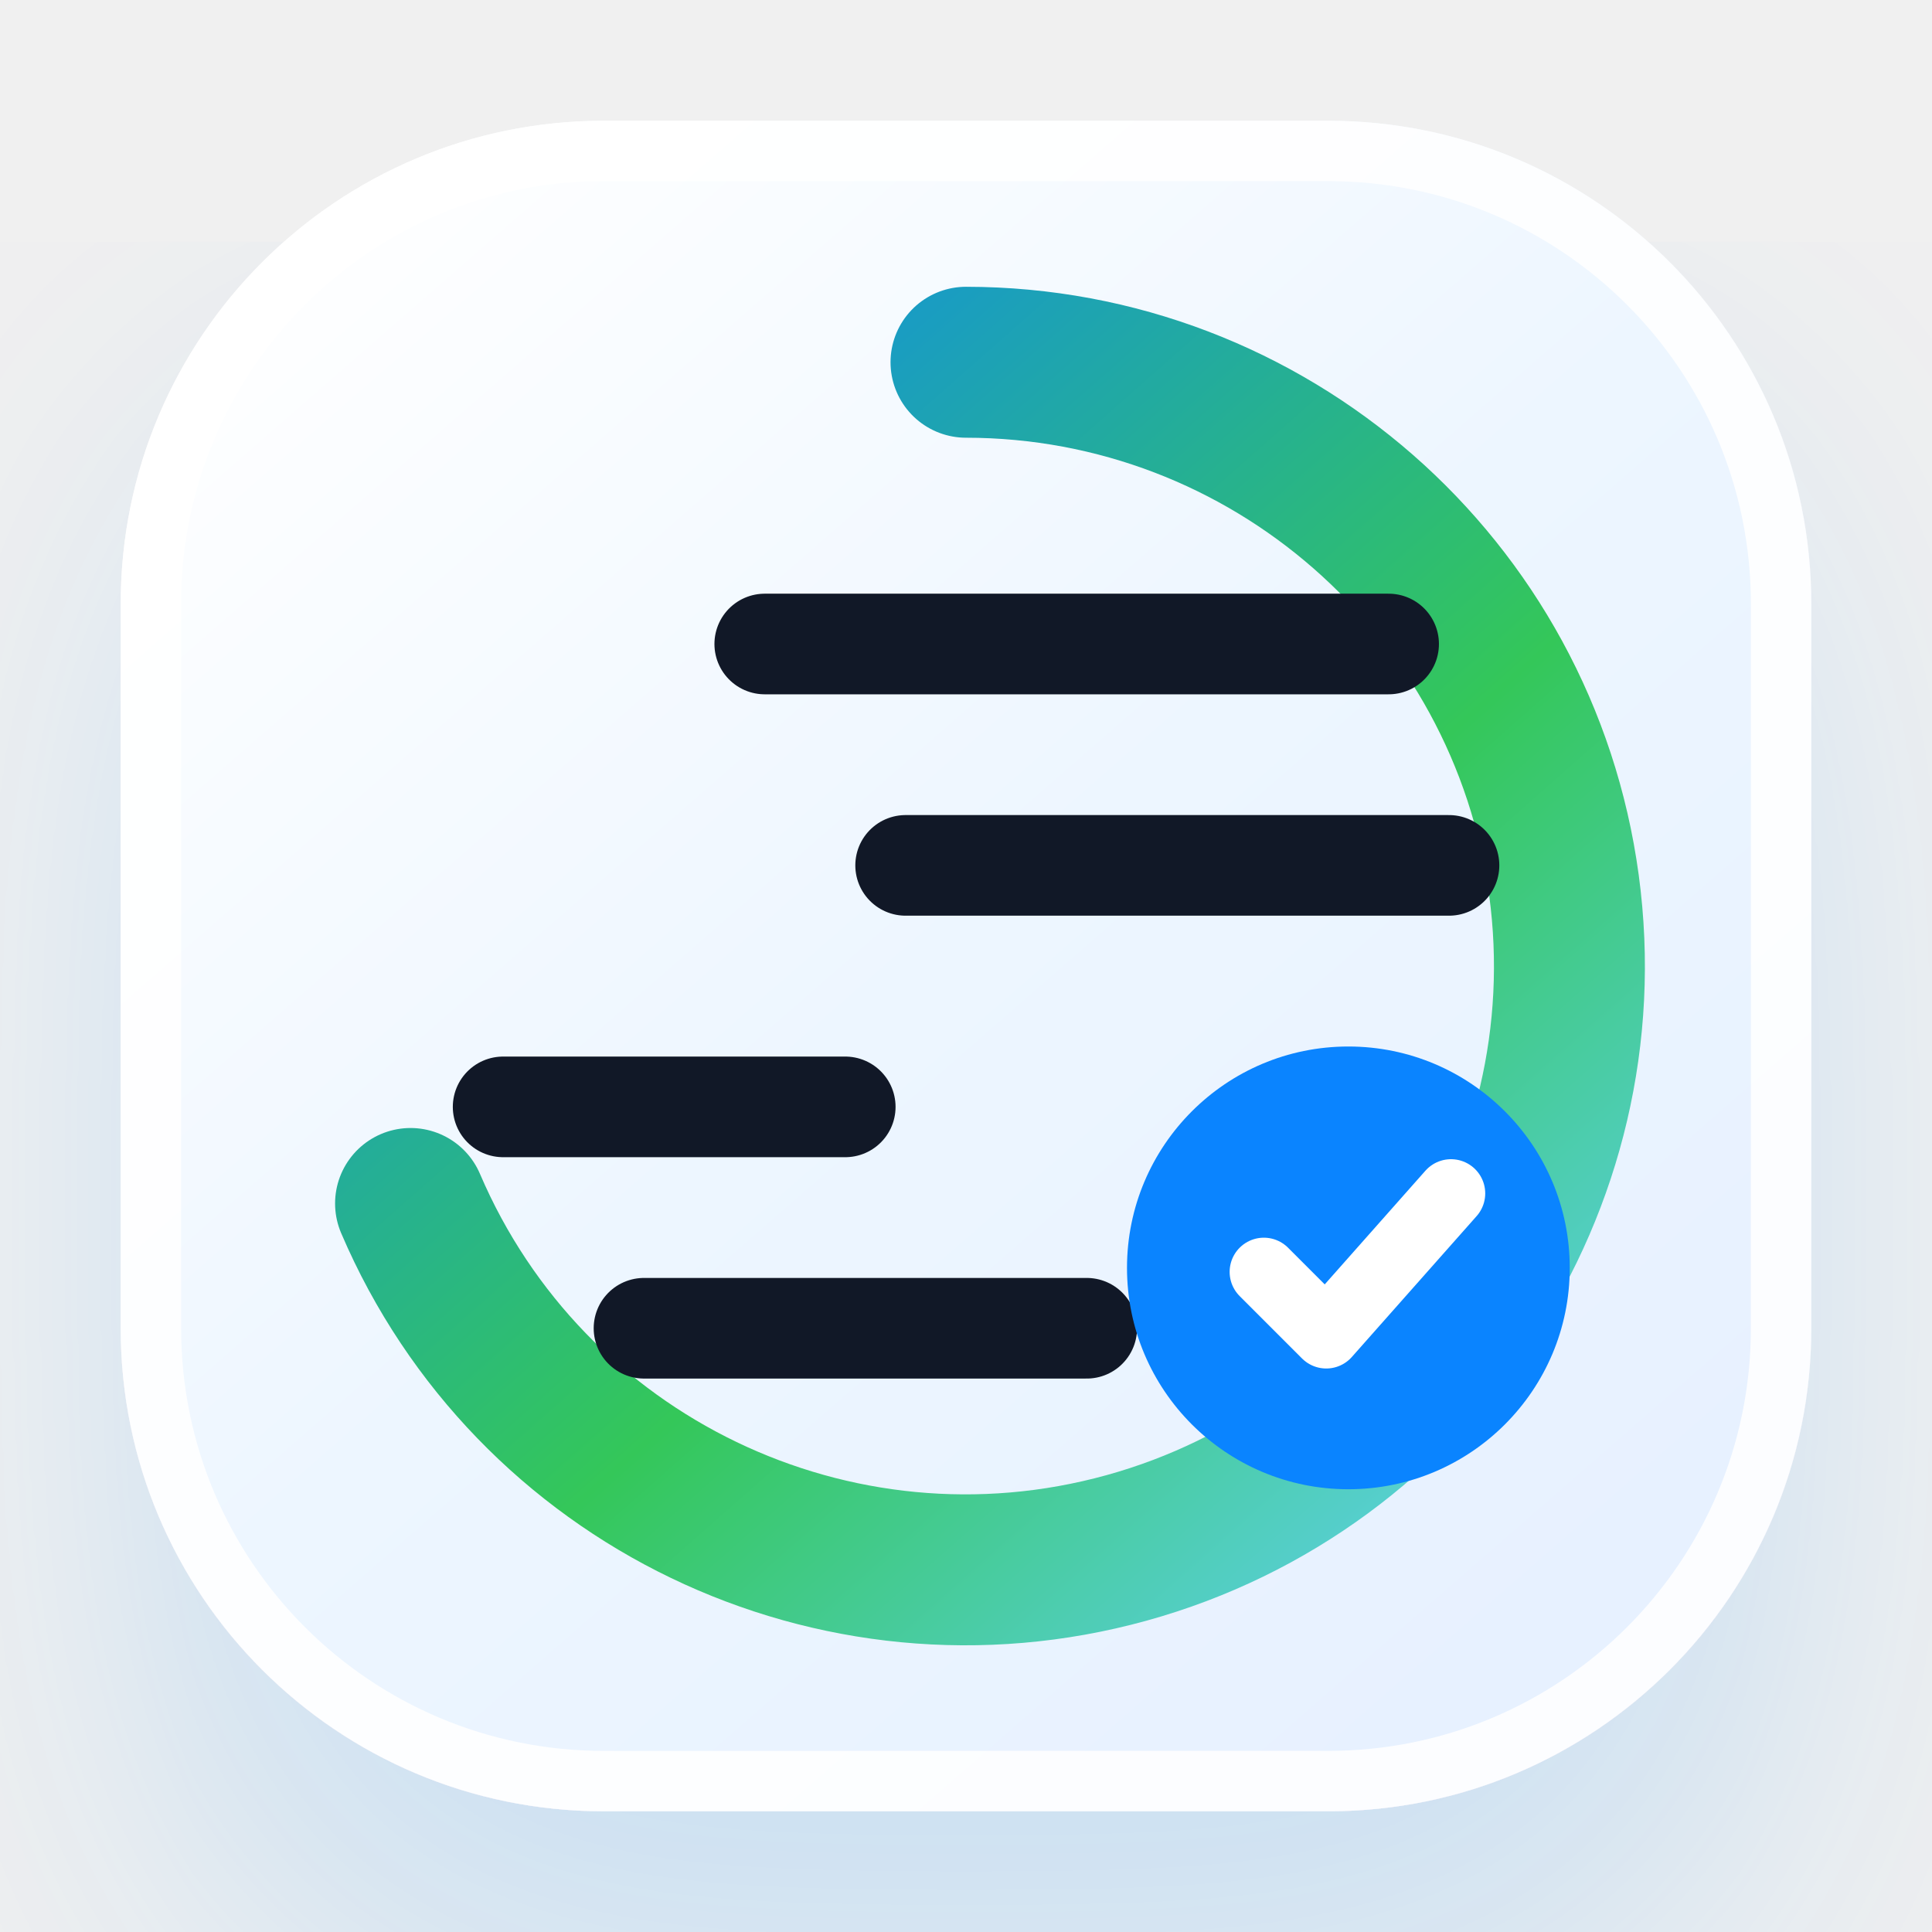
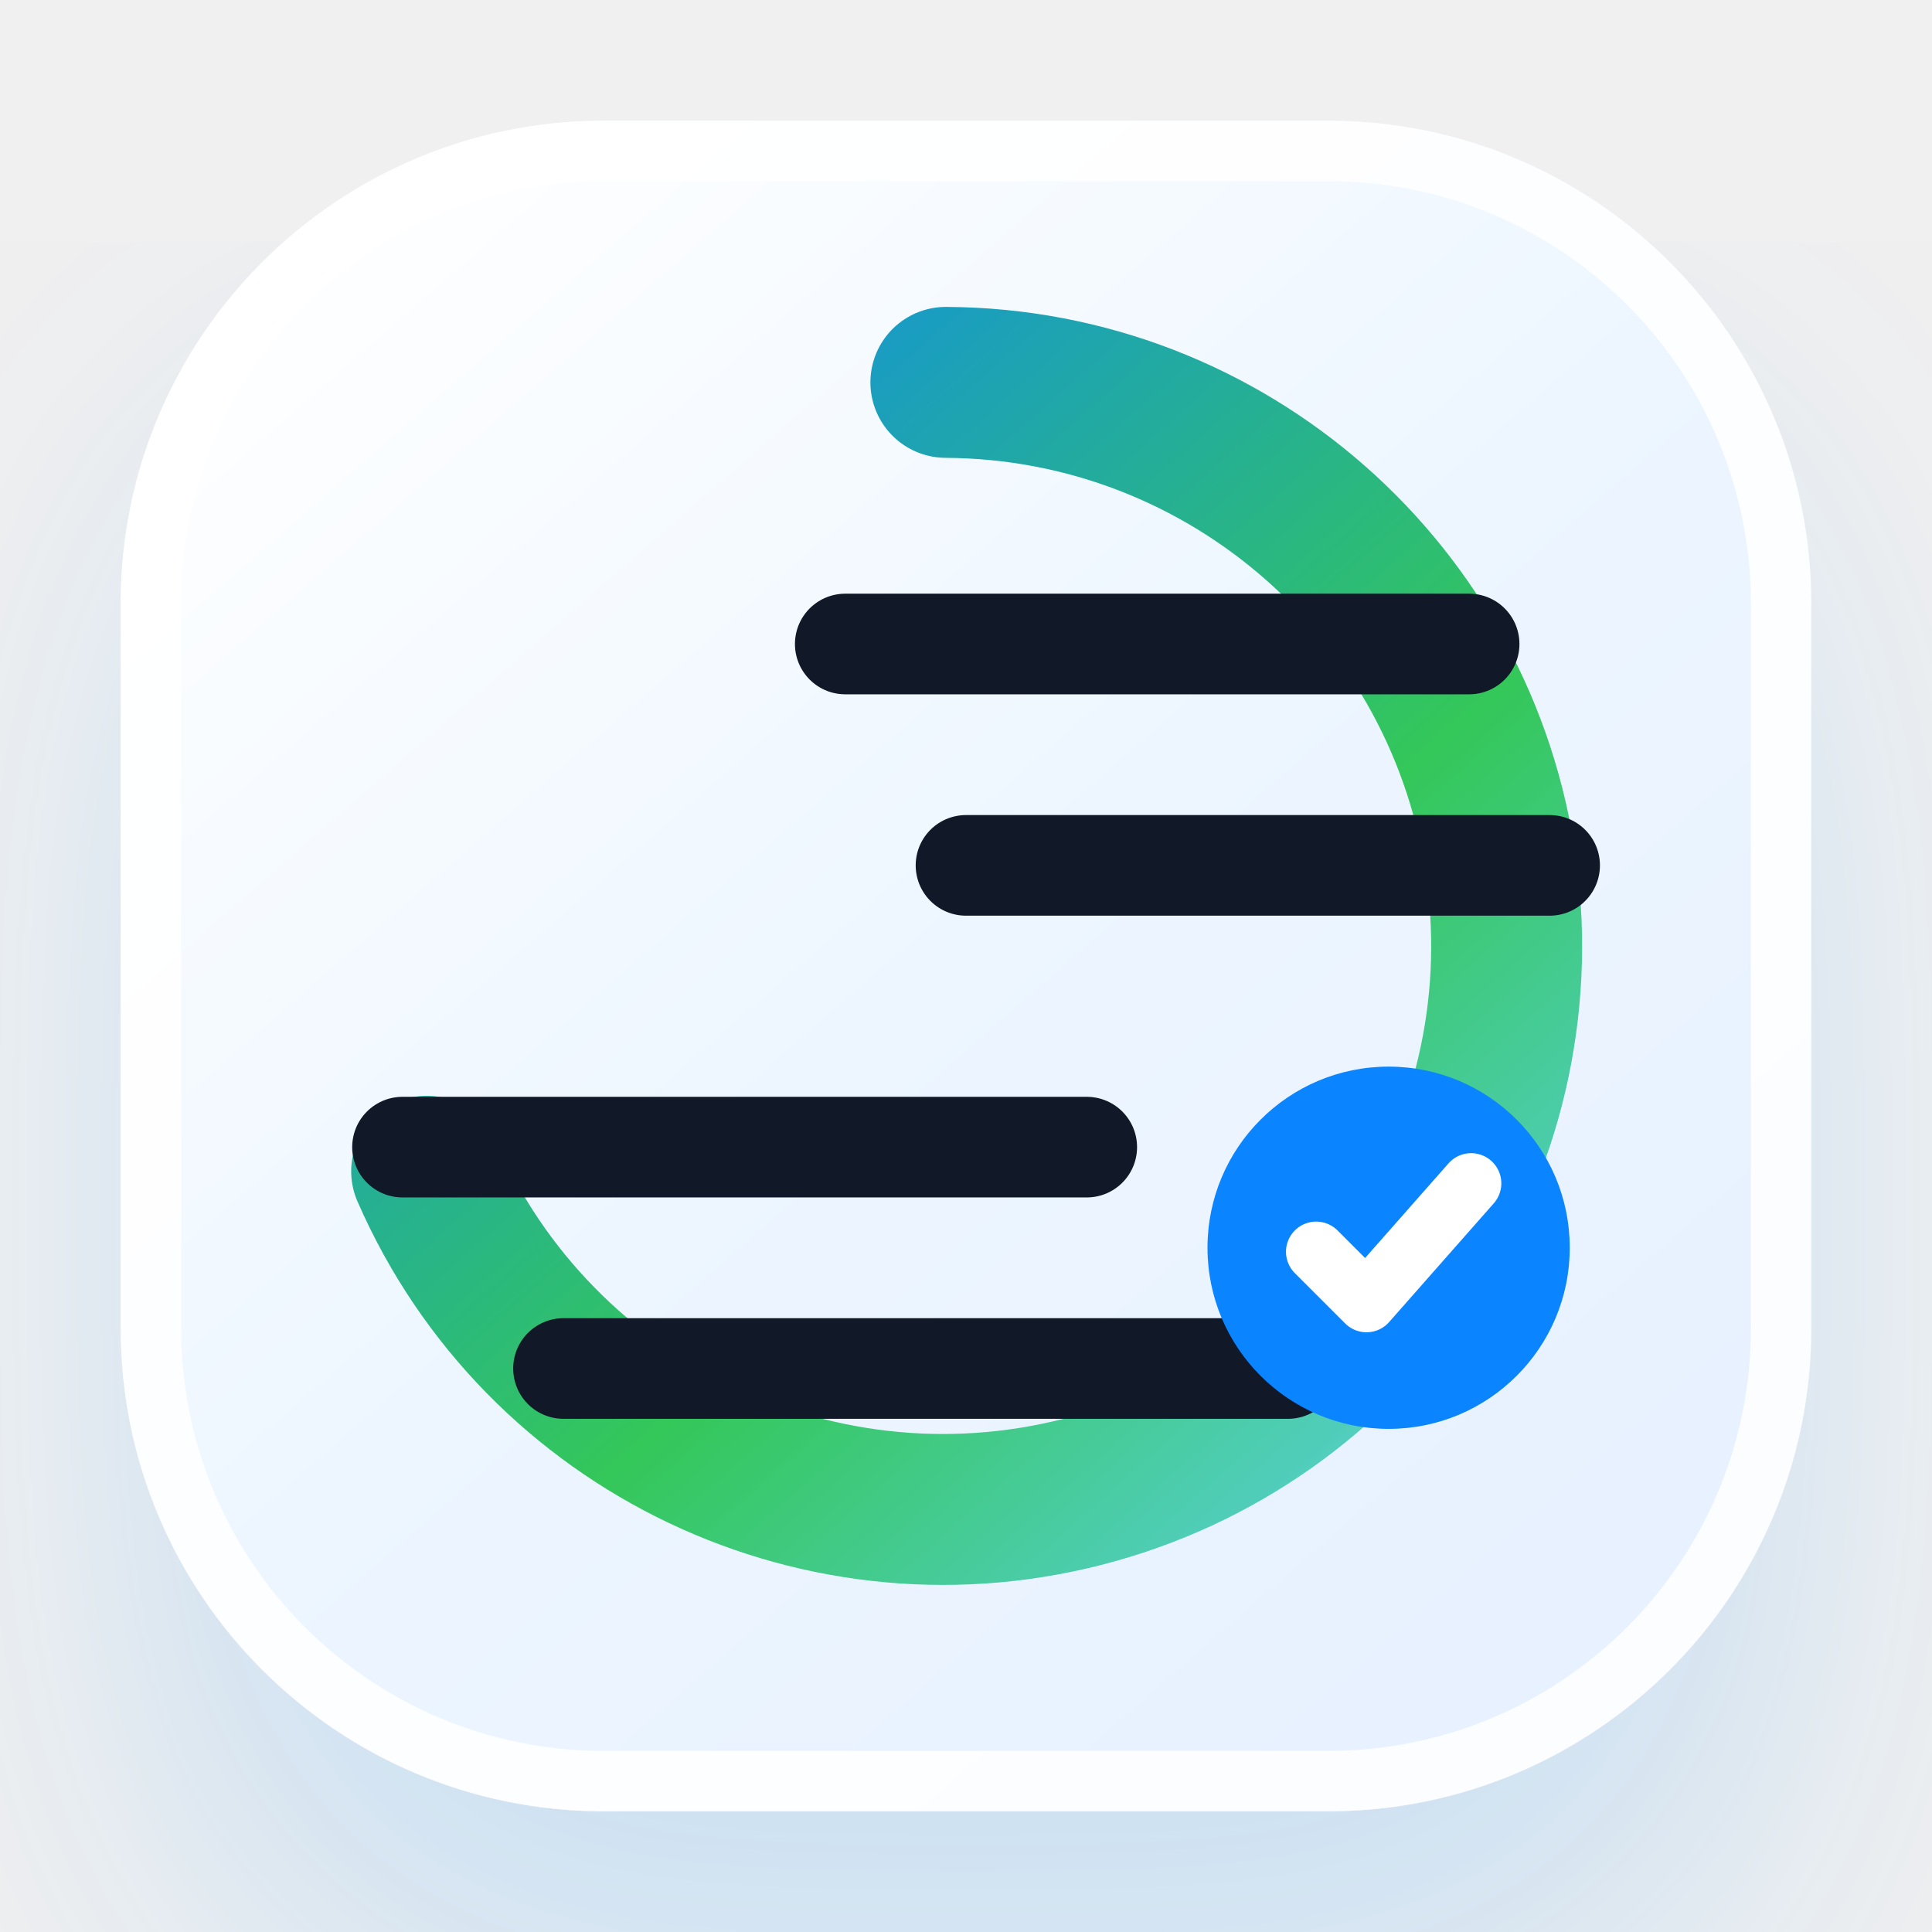
<svg xmlns="http://www.w3.org/2000/svg" viewBox="0 0 96 96" role="img" aria-labelledby="title">
  <defs>
    <linearGradient id="card" x1="14" y1="10" x2="82" y2="88" gradientUnits="userSpaceOnUse">
      <stop stop-color="#FFFFFF" />
      <stop offset=".48" stop-color="#EDF6FF" />
      <stop offset="1" stop-color="#E6F0FF" />
    </linearGradient>
    <linearGradient id="arc" x1="18" y1="14" x2="78" y2="82" gradientUnits="userSpaceOnUse">
      <stop stop-color="#0A84FF" />
      <stop offset=".58" stop-color="#34C759" />
      <stop offset="1" stop-color="#64D2FF" />
    </linearGradient>
    <filter id="shadow" x="-20%" y="-20%" width="140%" height="150%">
      <feDropShadow dx="0" dy="12" stdDeviation="12" flood-color="#0A84FF" flood-opacity=".16" />
    </filter>
  </defs>
  <rect x="6" y="6" width="84" height="84" rx="24" fill="url(#card)" filter="url(#shadow)" />
  <rect x="7.5" y="7.5" width="81" height="81" rx="22.5" fill="none" stroke="#fff" stroke-opacity=".88" stroke-width="3" />
-   <path d="M48 18a30 30 0 1 1-27.6 41.8" fill="none" stroke="url(#arc)" stroke-width="7.5" stroke-linecap="round" />
-   <path d="M25 55h17M32 66h22M38 32h31M45 43h27" stroke="#111827" stroke-width="5" stroke-linecap="round" />
-   <circle cx="67" cy="63" r="11" fill="#0A84FF" />
-   <path d="M62.8 63.2l3.1 3.1 6.2-7" fill="none" stroke="#fff" stroke-width="3.4" stroke-linecap="round" stroke-linejoin="round" />
+   <path d="M47 19a28 28 0 1 1-25.8 39.2" fill="none" stroke="url(#arc)" stroke-width="7.5" stroke-linecap="round" />
+   <path d="M20 57h34M28 68h36M42 32h31M48 43h29" stroke="#111827" stroke-width="5" stroke-linecap="round" />
+   <circle cx="69" cy="62" r="9" fill="#0A84FF" />
+   <path d="M65.4 62.2l2.5 2.5 5.2-5.9" fill="none" stroke="#fff" stroke-width="3" stroke-linecap="round" stroke-linejoin="round" />
</svg>
